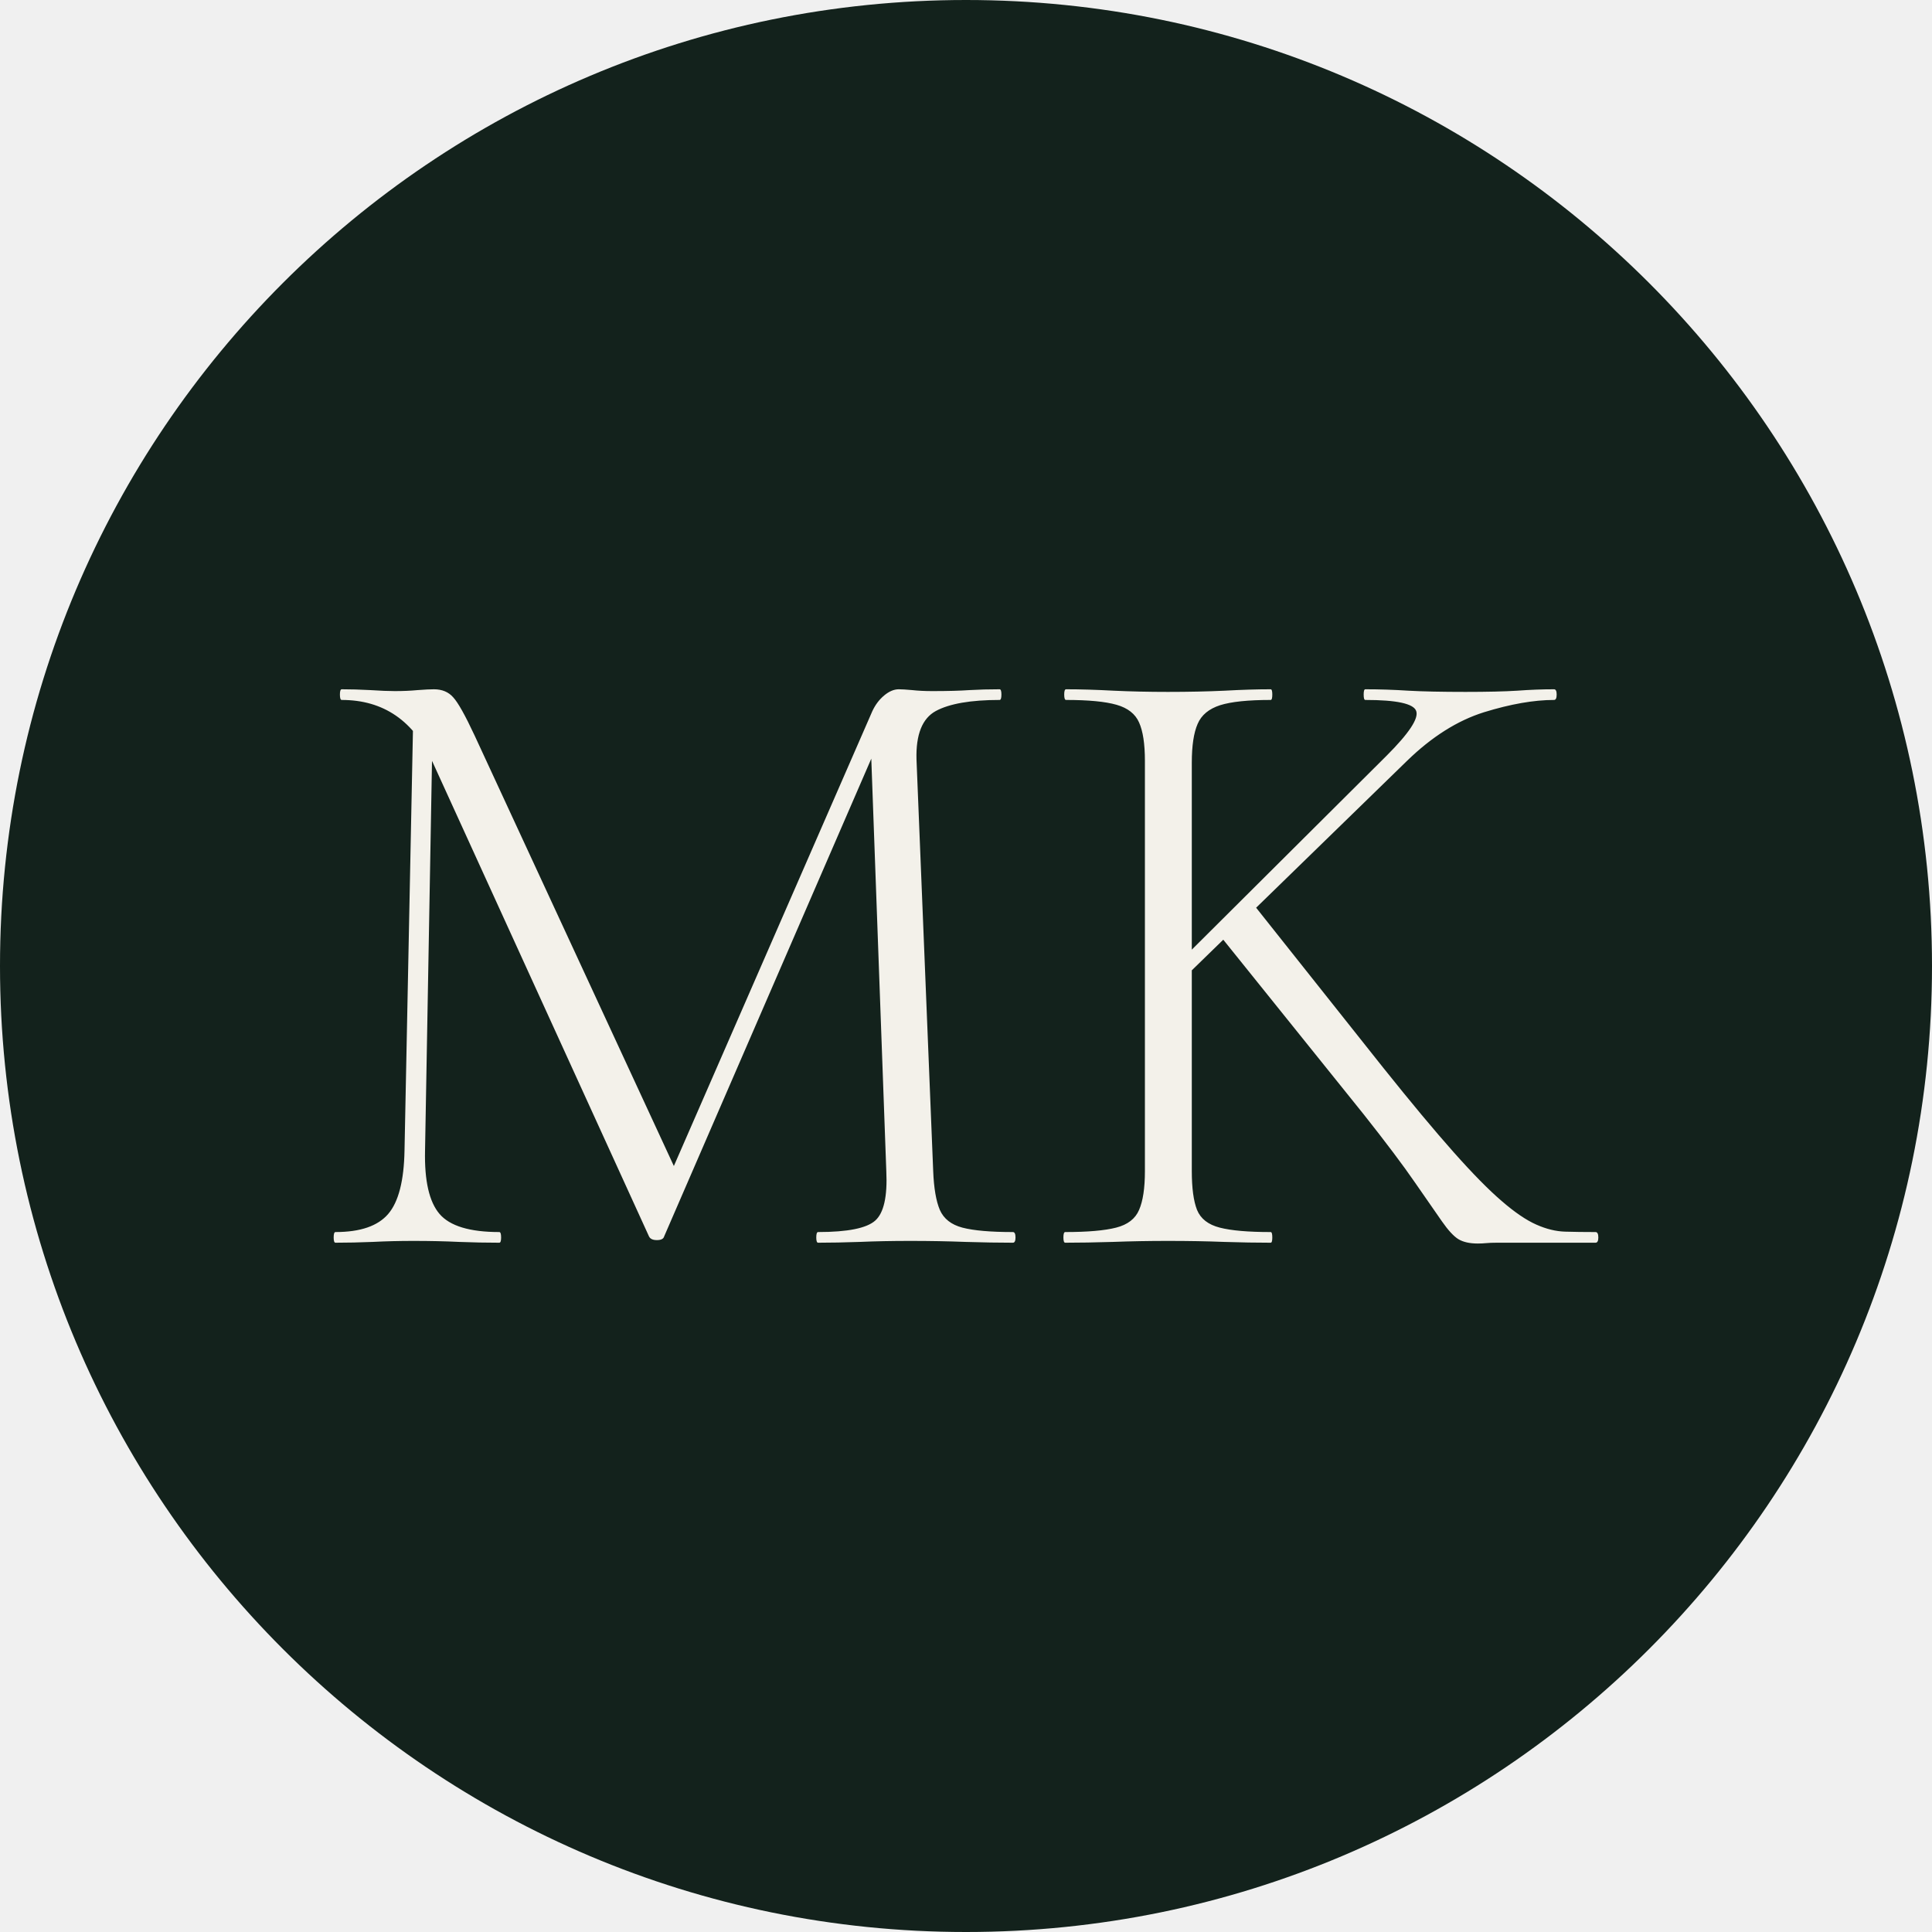
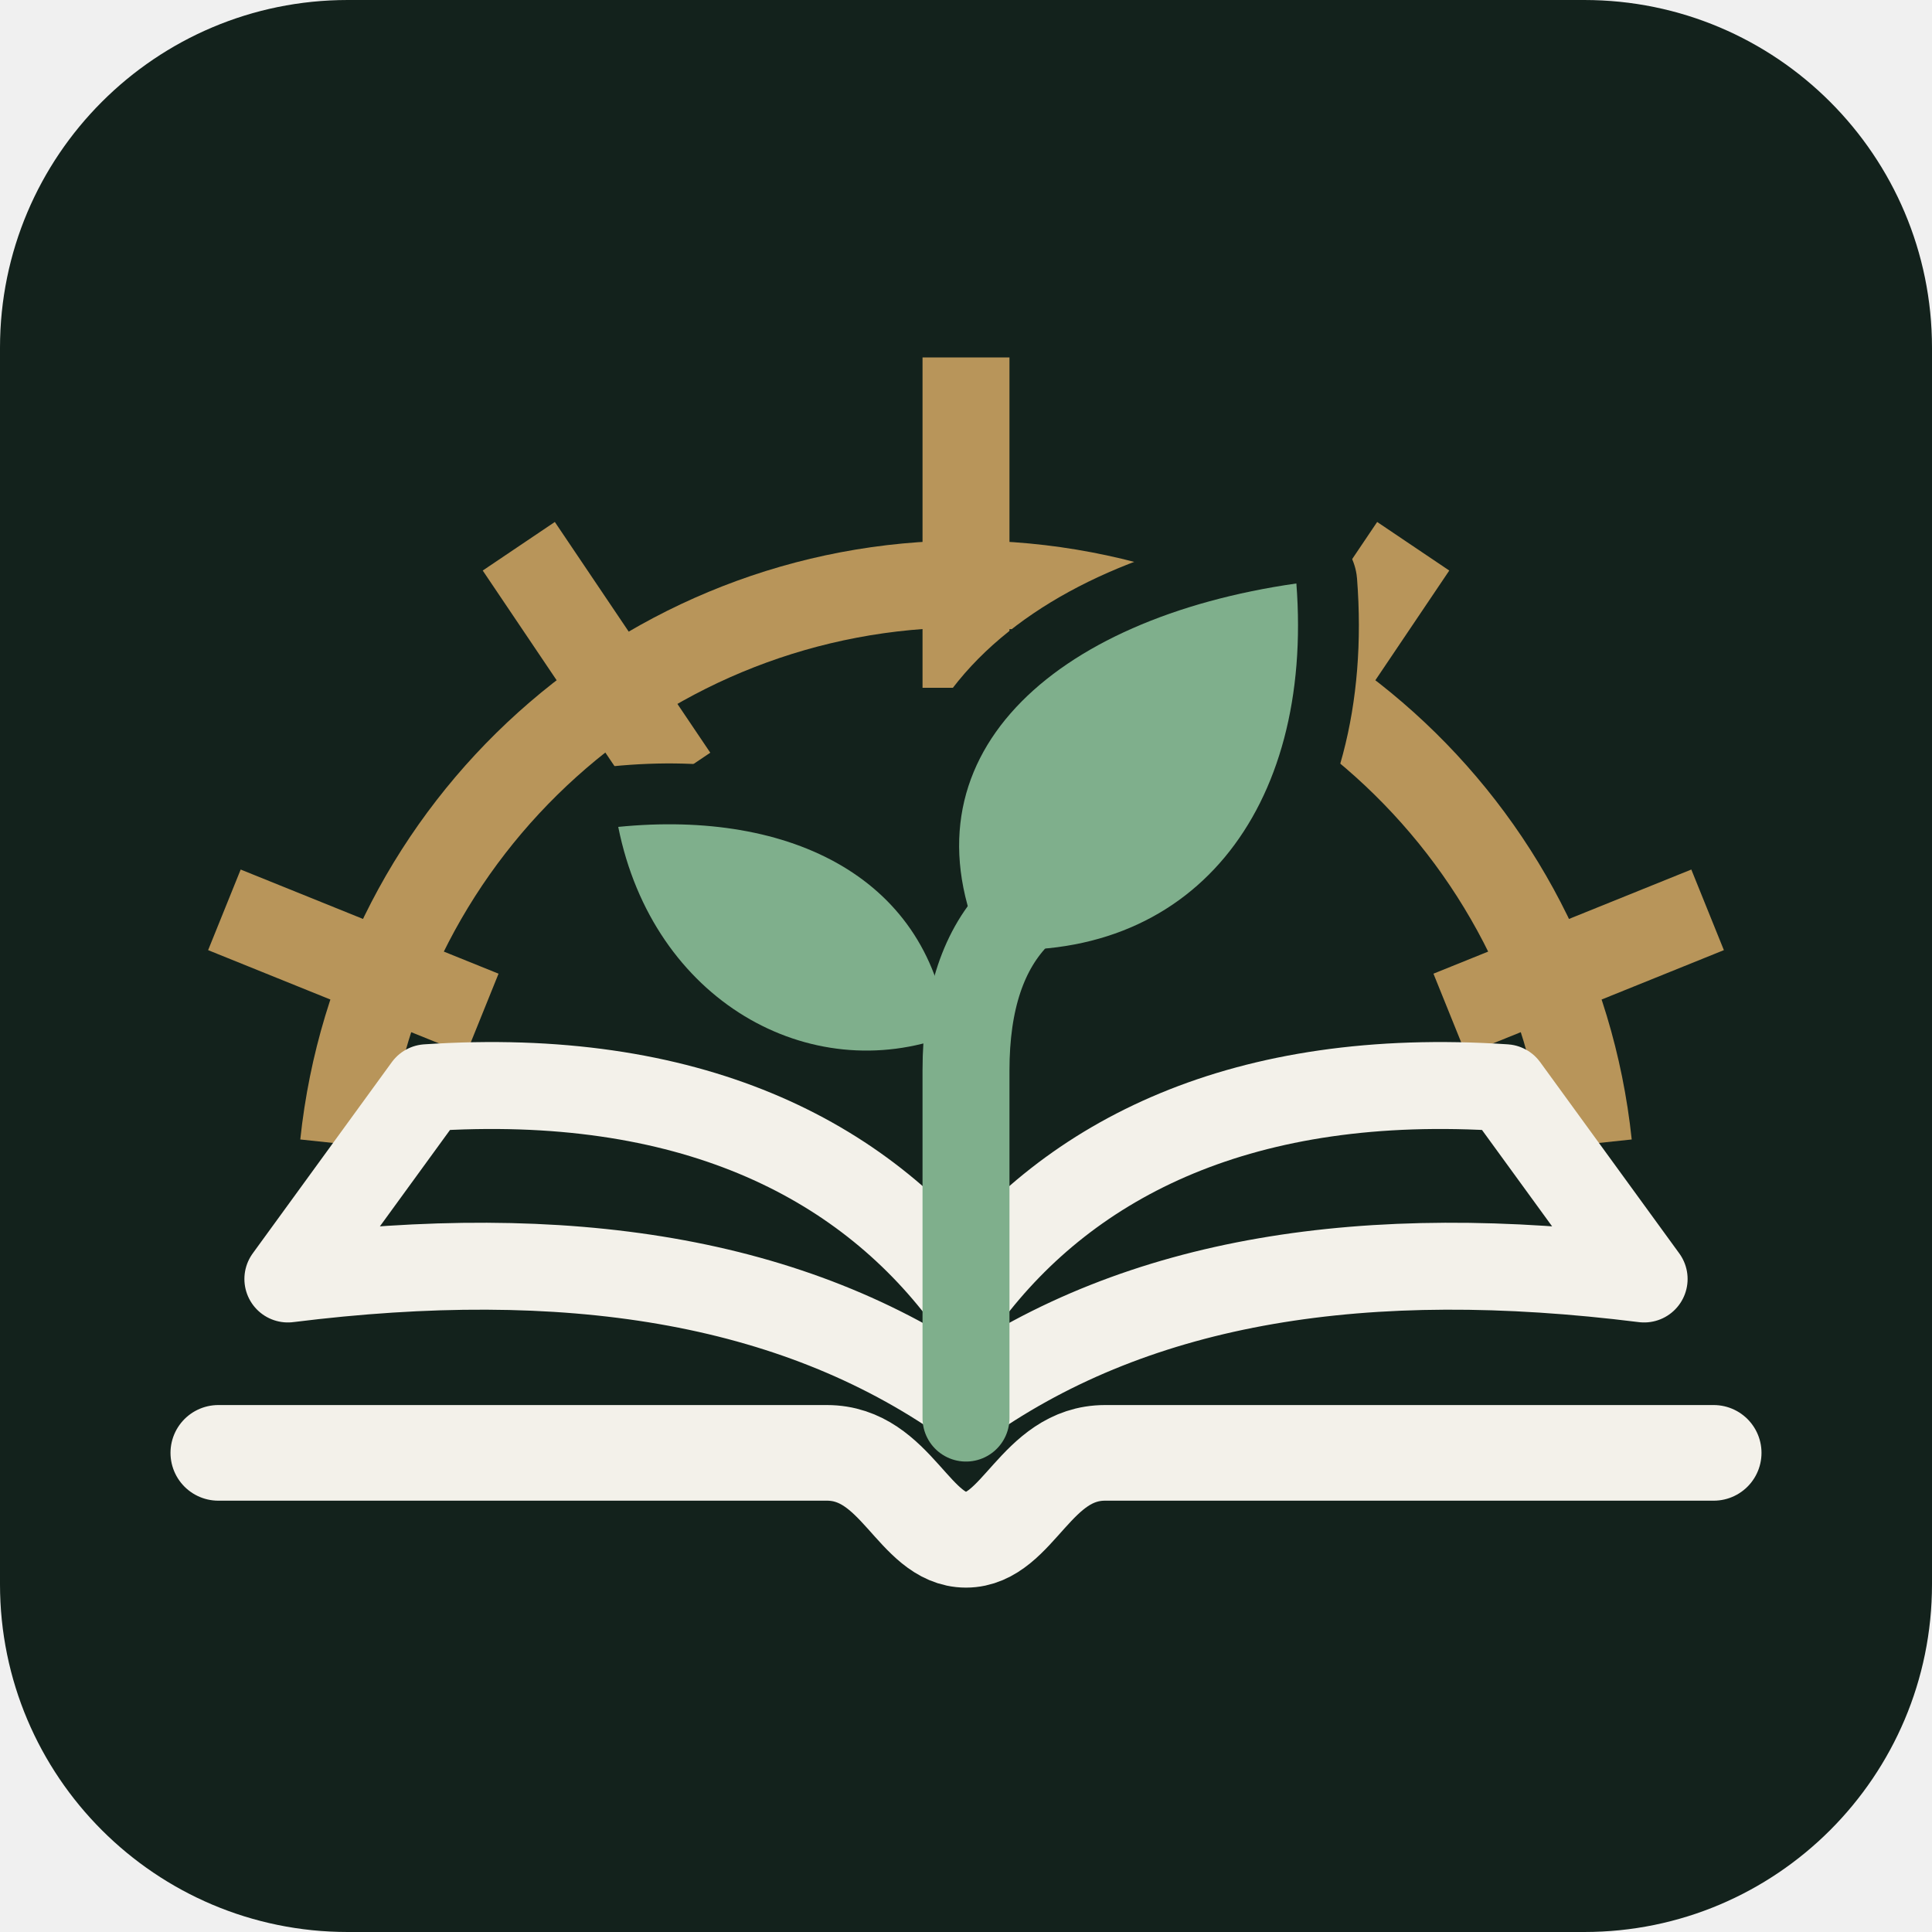
- <svg xmlns="http://www.w3.org/2000/svg" viewBox="0 0 96 96" role="img" aria-labelledby="title">
-   <circle cx="48" cy="48" r="48" fill="#13221C" />
-   <path d="M20.1 57.17 20.54 35.26 21.51 35.35 21.12 57.17Q21.07 59.42 21.84 60.32Q22.61 61.22 24.81 61.22Q24.9 61.22 24.9 61.49Q24.9 61.75 24.81 61.75Q23.84 61.75 22.81 61.71Q21.78 61.66 20.54 61.66Q19.49 61.66 18.52 61.71Q17.55 61.75 16.67 61.75Q16.58 61.75 16.58 61.49Q16.58 61.22 16.67 61.22Q18.52 61.22 19.29 60.32Q20.06 59.42 20.1 57.17ZM50.33 61.22Q50.46 61.22 50.46 61.49Q50.46 61.75 50.33 61.75Q49.28 61.75 47.98 61.71Q46.68 61.66 45.23 61.66Q43.86 61.66 42.72 61.71Q41.58 61.75 40.65 61.75Q40.56 61.75 40.56 61.49Q40.56 61.22 40.65 61.22Q42.85 61.22 43.49 60.65Q44.13 60.08 44.04 58.19L43.25 36.49L44.52 34.87L33 61.44Q32.95 61.62 32.64 61.62Q32.34 61.62 32.25 61.44L21.51 37.9Q20.1 34.78 16.98 34.78Q16.89 34.78 16.89 34.51Q16.89 34.25 16.98 34.25Q17.64 34.25 18.39 34.29Q19.14 34.34 19.62 34.34Q20.24 34.34 20.76 34.29Q21.29 34.25 21.56 34.25Q22.17 34.25 22.52 34.65Q22.88 35.04 23.58 36.54L33.66 58.32L32.51 60.17L43.34 35.35Q43.56 34.87 43.93 34.56Q44.3 34.25 44.66 34.25Q44.88 34.25 45.32 34.29Q45.76 34.34 46.33 34.34Q47.47 34.34 48.18 34.29Q48.88 34.25 49.67 34.25Q49.76 34.25 49.76 34.51Q49.76 34.78 49.67 34.78Q47.52 34.78 46.5 35.33Q45.49 35.88 45.54 37.73L46.37 58.19Q46.42 59.46 46.7 60.12Q46.99 60.78 47.82 61Q48.66 61.22 50.33 61.22ZM56.89 58.19V37.81Q56.89 36.54 56.6 35.9Q56.32 35.26 55.48 35.02Q54.64 34.78 52.97 34.78Q52.88 34.78 52.88 34.51Q52.88 34.25 52.97 34.25Q54.03 34.25 55.33 34.32Q56.62 34.38 58.03 34.38Q59.57 34.38 60.85 34.32Q62.12 34.25 63.14 34.25Q63.22 34.25 63.22 34.51Q63.22 34.78 63.14 34.78Q61.46 34.78 60.63 35.04Q59.79 35.31 59.51 35.97Q59.22 36.63 59.22 37.9V58.19Q59.22 59.46 59.48 60.12Q59.75 60.78 60.61 61Q61.46 61.22 63.14 61.22Q63.22 61.22 63.22 61.49Q63.22 61.75 63.14 61.75Q62.08 61.75 60.83 61.71Q59.57 61.66 58.03 61.66Q56.62 61.66 55.3 61.71Q53.98 61.75 52.93 61.75Q52.84 61.75 52.84 61.49Q52.84 61.22 52.93 61.22Q54.6 61.22 55.46 61Q56.32 60.78 56.6 60.12Q56.89 59.46 56.89 58.19ZM67.76 55.37 60.54 46.39 62.39 45.07 68.72 53.04Q70.79 55.63 72.22 57.24Q73.65 58.85 74.62 59.68Q75.59 60.52 76.34 60.85Q77.08 61.18 77.77 61.2Q78.45 61.22 79.28 61.22Q79.42 61.22 79.42 61.49Q79.42 61.75 79.28 61.75Q77.3 61.75 76.12 61.75Q74.93 61.75 74.36 61.75Q74.05 61.75 73.85 61.77Q73.65 61.79 73.43 61.79Q72.82 61.79 72.46 61.57Q72.11 61.35 71.65 60.69Q71.19 60.03 70.31 58.76Q69.43 57.48 67.76 55.37ZM57.59 48.81 68.9 37.55Q70.57 35.88 70.37 35.33Q70.18 34.78 67.84 34.78Q67.76 34.78 67.76 34.51Q67.76 34.25 67.84 34.25Q68.9 34.25 69.98 34.32Q71.06 34.38 72.82 34.38Q74.44 34.38 75.39 34.32Q76.34 34.25 77.22 34.25Q77.35 34.25 77.35 34.51Q77.35 34.78 77.22 34.78Q75.72 34.78 73.74 35.39Q71.76 36.01 69.91 37.81L58.65 48.77Z" fill="#F3F1EA" />
+ <svg xmlns="http://www.w3.org/2000/svg" viewBox="0 0 100 100" width="100" height="100" role="img" aria-label="Prof. Khidir">
+   <rect width="100" height="100" rx="18" fill="#13221C" />
+   <g transform="translate(50 50) scale(0.9) translate(-50 -52)">
+     <defs>
+       <mask id="ik" maskUnits="userSpaceOnUse" x="-10" y="-10" width="120" height="120">
+         <rect x="-10" y="-10" width="120" height="120" fill="#fff" />
+         <path d="M51 51C46 40 55 32 69 30C70 43 63 52 51 51ZM49 56C41 59 32 54 30 44C40 43 48 47 49 56Z" stroke="#000" stroke-width="7" stroke-linejoin="round" />
+         <path d="M50 78L50 58C50 54 51 51 53 49" stroke="#000" stroke-width="12" />
+       </mask>
+     </defs>
+     <g fill="none" stroke-linecap="round" stroke-linejoin="round">
+       <path mask="url(#ik)" d="M50.00 36.00L50.00 17.00M33.22 41.13L24.28 27.86M66.78 41.13L75.72 27.86M22.18 54.76L7.35 48.77M77.82 54.76L92.65 48.77M14.20 62.24A36 36 0 0 1 85.80 62.24" stroke="#B8955A" stroke-width="5" stroke-linecap="butt" />
+       <path d="M50 71C44 63 34 58 19 59L11 70C27 68 40 70 50 77M50 71C56 63 66 58 81 59L89 70C73 68 60 70 50 77" stroke="#F3F1EA" stroke-width="5" />
+       <path d="M7 80L42 80C46 80 47 85 50 85C53 85 54 80 58 80L93 80" stroke="#F3F1EA" stroke-width="5.5" />
+       <path d="M50 78L50 58C50 54 51 51 53 49" stroke="#7FAF8C" stroke-width="5" />
+       <path d="M51 51C46 40 55 32 69 30C70 43 63 52 51 51ZM49 56C41 59 32 54 30 44C40 43 48 47 49 56Z" fill="#7FAF8C" />
+     </g>
+   </g>
</svg>
